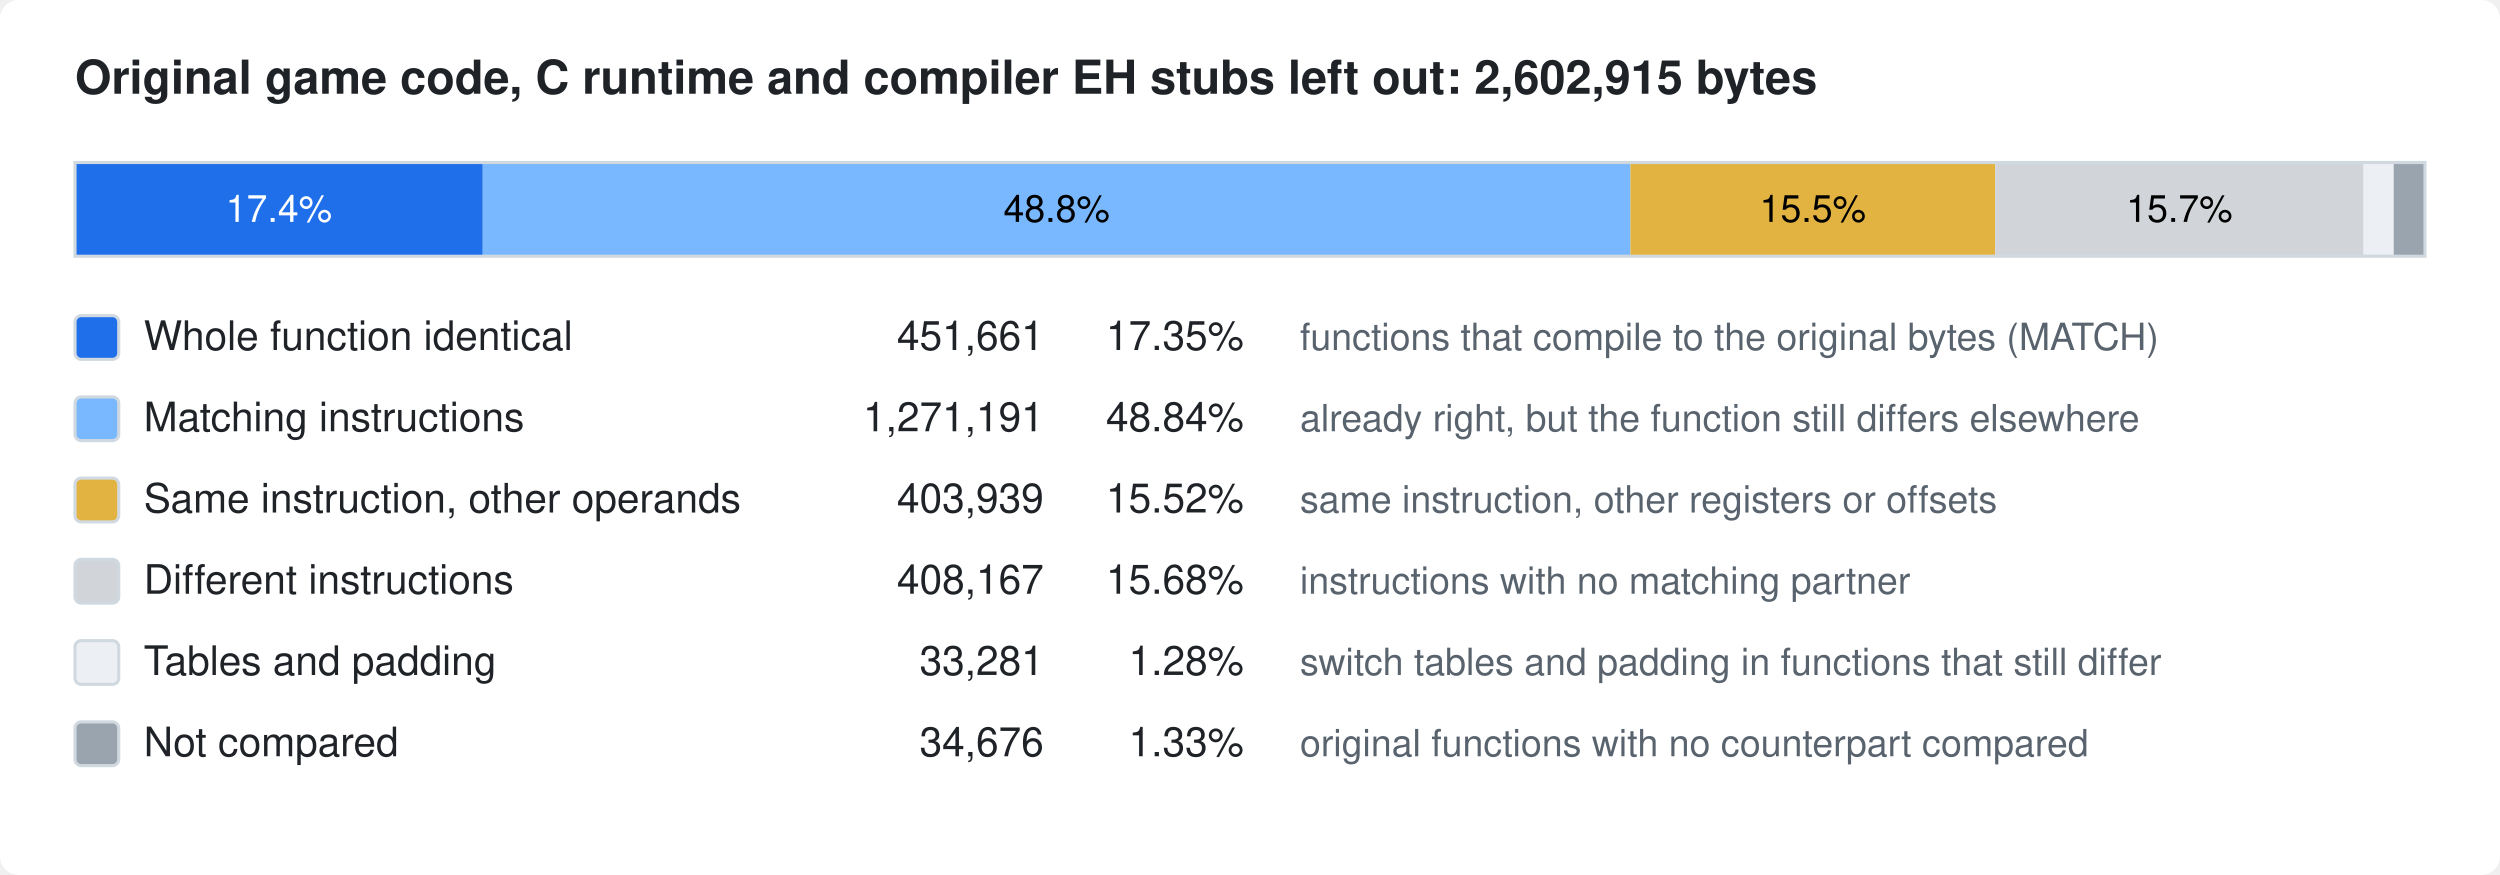
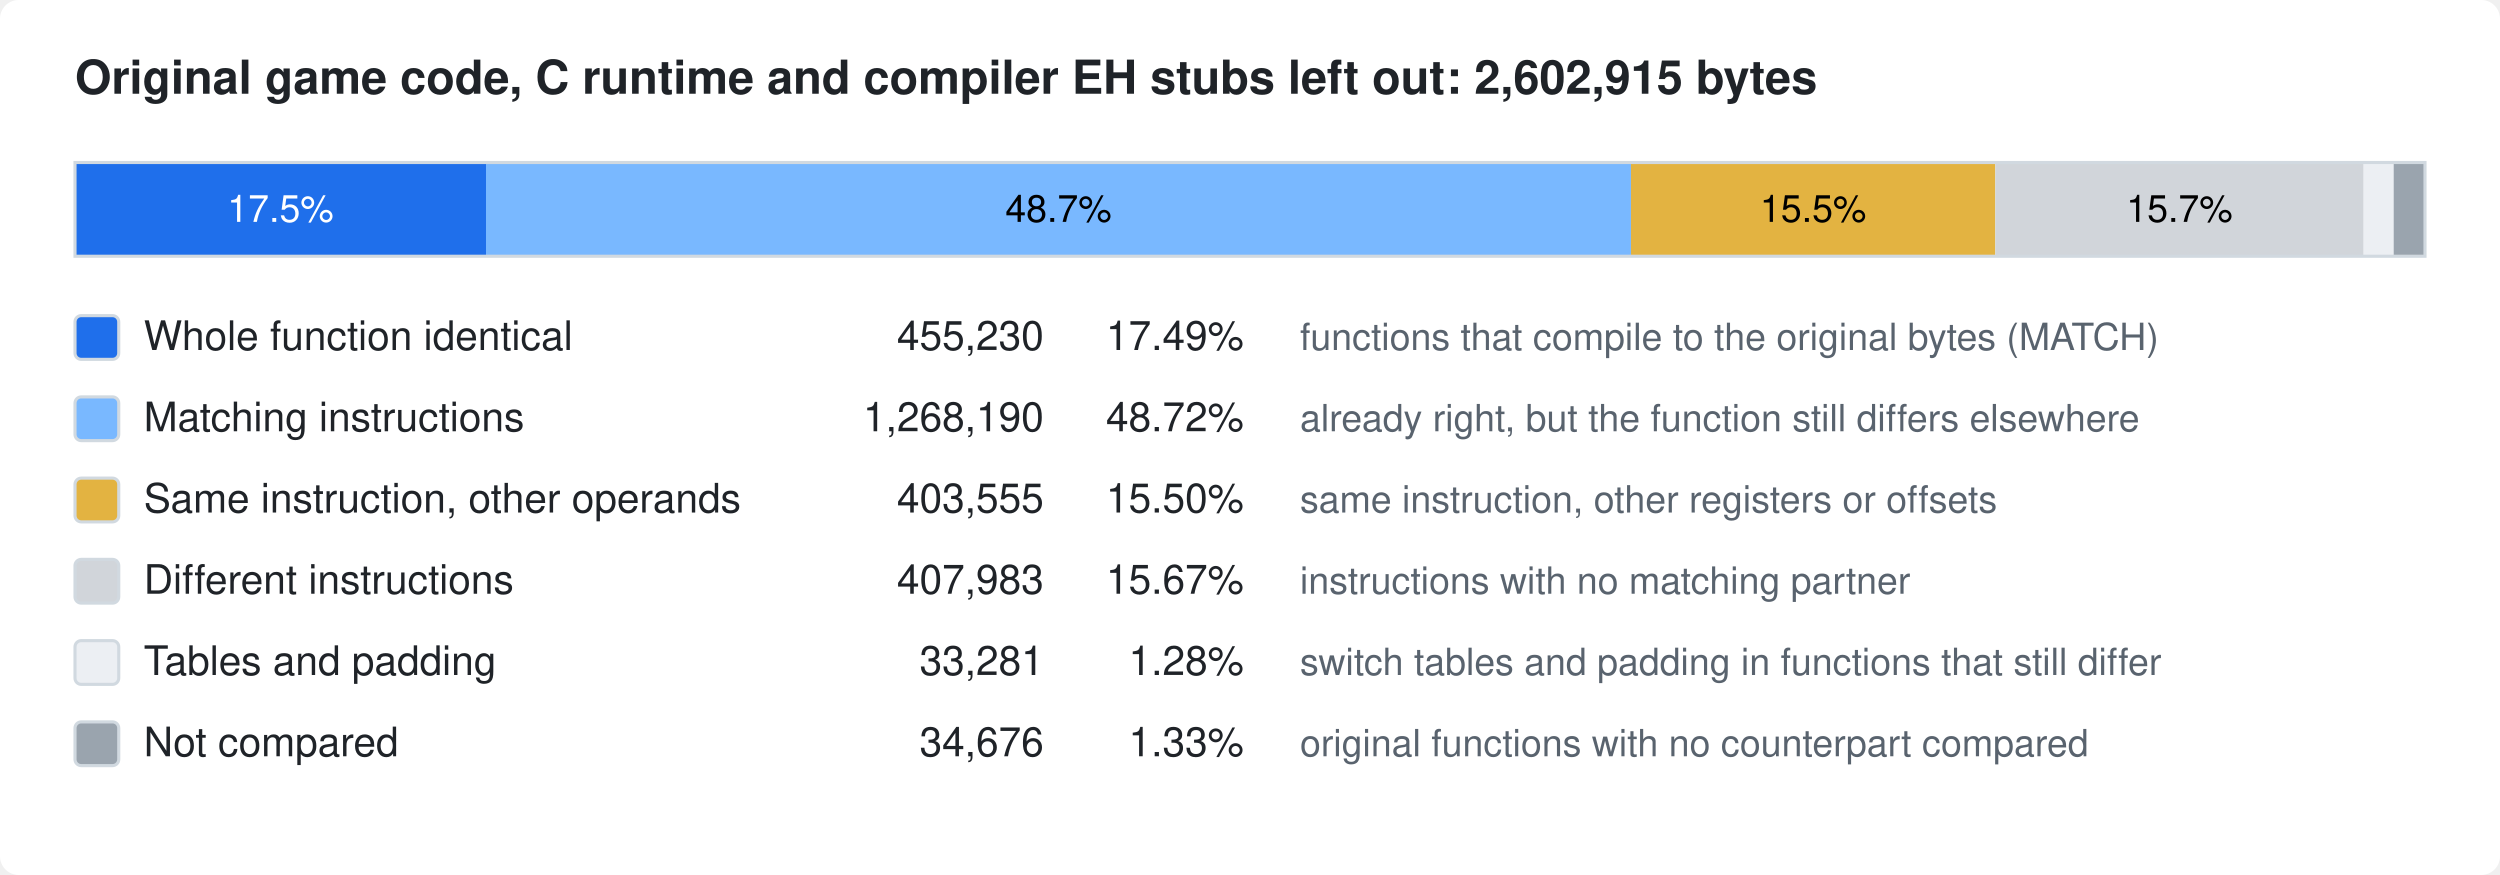
<svg xmlns="http://www.w3.org/2000/svg" width="800" height="280" viewBox="0 0 800 280" font-family="system-ui, -apple-system, Segoe UI, Helvetica, Arial, sans-serif">
  <rect width="800" height="280" rx="6" fill="#ffffff" />
  <text x="24" y="30" font-size="15" font-weight="600" fill="#1f2328">Original game code, C runtime and compiler EH stubs left out: 2,602,915 bytes</text>
-   <rect x="24.00" y="52" width="130.49" height="30" fill="#1f6feb" />
-   <text x="89.24" y="71" font-size="12" text-anchor="middle" fill="#ffffff">17.4%</text>
-   <rect x="154.49" y="52" width="367.26" height="30" fill="#79b8ff" />
-   <text x="338.12" y="71" font-size="12" text-anchor="middle" fill="#000000">48.8%</text>
-   <rect x="521.74" y="52" width="116.70" height="30" fill="#e3b341" />
-   <text x="580.09" y="71" font-size="12" text-anchor="middle" fill="#000000">15.5%</text>
-   <rect x="638.44" y="52" width="117.92" height="30" fill="#d1d5da" />
-   <text x="697.41" y="71" font-size="12" text-anchor="middle" fill="#000000">15.7%</text>
+   <rect x="24.00" y="52" width="131.52" height="30" fill="#1f6feb" />
+   <text x="89.76" y="71" font-size="12" text-anchor="middle" fill="#ffffff">17.5%</text>
+   <rect x="155.52" y="52" width="366.39" height="30" fill="#79b8ff" />
+   <text x="338.71" y="71" font-size="12" text-anchor="middle" fill="#000000">48.7%</text>
+   <rect x="521.91" y="52" width="116.59" height="30" fill="#e3b341" />
+   <text x="580.20" y="71" font-size="12" text-anchor="middle" fill="#000000">15.5%</text>
+   <rect x="638.50" y="52" width="117.87" height="30" fill="#d1d5da" />
+   <text x="697.43" y="71" font-size="12" text-anchor="middle" fill="#000000">15.7%</text>
  <rect x="756.37" y="52" width="9.62" height="30" fill="#eceff3" />
  <rect x="765.98" y="52" width="10.02" height="30" fill="#9aa4ae" />
  <rect x="24" y="52" width="752" height="30" fill="none" stroke="#d1d9e0" />
  <rect x="24" y="101" width="14" height="14" rx="2" fill="#1f6feb" stroke="#d1d9e0" />
  <text x="46" y="112" font-size="13" fill="#1f2328">Whole function identical</text>
-   <text x="334" y="112" font-size="13" text-anchor="end" fill="#1f2328">451,661</text>
-   <text x="398" y="112" font-size="13" text-anchor="end" fill="#1f2328">17.35%</text>
+   <text x="334" y="112" font-size="13" text-anchor="end" fill="#1f2328">455,230</text>
+   <text x="398" y="112" font-size="13" text-anchor="end" fill="#1f2328">17.49%</text>
  <text x="416" y="112" font-size="12" fill="#59636e">functions that compile to the original bytes (MATCH)</text>
  <rect x="24" y="127" width="14" height="14" rx="2" fill="#79b8ff" stroke="#d1d9e0" />
  <text x="46" y="138" font-size="13" fill="#1f2328">Matching instructions</text>
-   <text x="334" y="138" font-size="13" text-anchor="end" fill="#1f2328">1,271,191</text>
-   <text x="398" y="138" font-size="13" text-anchor="end" fill="#1f2328">48.84%</text>
+   <text x="334" y="138" font-size="13" text-anchor="end" fill="#1f2328">1,268,190</text>
+   <text x="398" y="138" font-size="13" text-anchor="end" fill="#1f2328">48.72%</text>
  <text x="416" y="138" font-size="12" fill="#59636e">already right, but the function still differs elsewhere</text>
  <rect x="24" y="153" width="14" height="14" rx="2" fill="#e3b341" stroke="#d1d9e0" />
  <text x="46" y="164" font-size="13" fill="#1f2328">Same instruction, other operands</text>
-   <text x="334" y="164" font-size="13" text-anchor="end" fill="#1f2328">403,939</text>
-   <text x="398" y="164" font-size="13" text-anchor="end" fill="#1f2328">15.52%</text>
+   <text x="334" y="164" font-size="13" text-anchor="end" fill="#1f2328">403,555</text>
+   <text x="398" y="164" font-size="13" text-anchor="end" fill="#1f2328">15.50%</text>
  <text x="416" y="164" font-size="12" fill="#59636e">same instruction, other registers or offsets</text>
  <rect x="24" y="179" width="14" height="14" rx="2" fill="#d1d5da" stroke="#d1d9e0" />
  <text x="46" y="190" font-size="13" fill="#1f2328">Different instructions</text>
-   <text x="334" y="190" font-size="13" text-anchor="end" fill="#1f2328">408,167</text>
-   <text x="398" y="190" font-size="13" text-anchor="end" fill="#1f2328">15.68%</text>
+   <text x="334" y="190" font-size="13" text-anchor="end" fill="#1f2328">407,983</text>
+   <text x="398" y="190" font-size="13" text-anchor="end" fill="#1f2328">15.67%</text>
  <text x="416" y="190" font-size="12" fill="#59636e">instructions with no matching partner</text>
  <rect x="24" y="205" width="14" height="14" rx="2" fill="#eceff3" stroke="#d1d9e0" />
  <text x="46" y="216" font-size="13" fill="#1f2328">Tables and padding</text>
  <text x="334" y="216" font-size="13" text-anchor="end" fill="#1f2328">33,281</text>
  <text x="398" y="216" font-size="13" text-anchor="end" fill="#1f2328">1.28%</text>
  <text x="416" y="216" font-size="12" fill="#59636e">switch tables and padding in functions that still differ</text>
  <rect x="24" y="231" width="14" height="14" rx="2" fill="#9aa4ae" stroke="#d1d9e0" />
  <text x="46" y="242" font-size="13" fill="#1f2328">Not compared</text>
  <text x="334" y="242" font-size="13" text-anchor="end" fill="#1f2328">34,676</text>
  <text x="398" y="242" font-size="13" text-anchor="end" fill="#1f2328">1.33%</text>
  <text x="416" y="242" font-size="12" fill="#59636e">original functions with no counterpart compared</text>
</svg>
